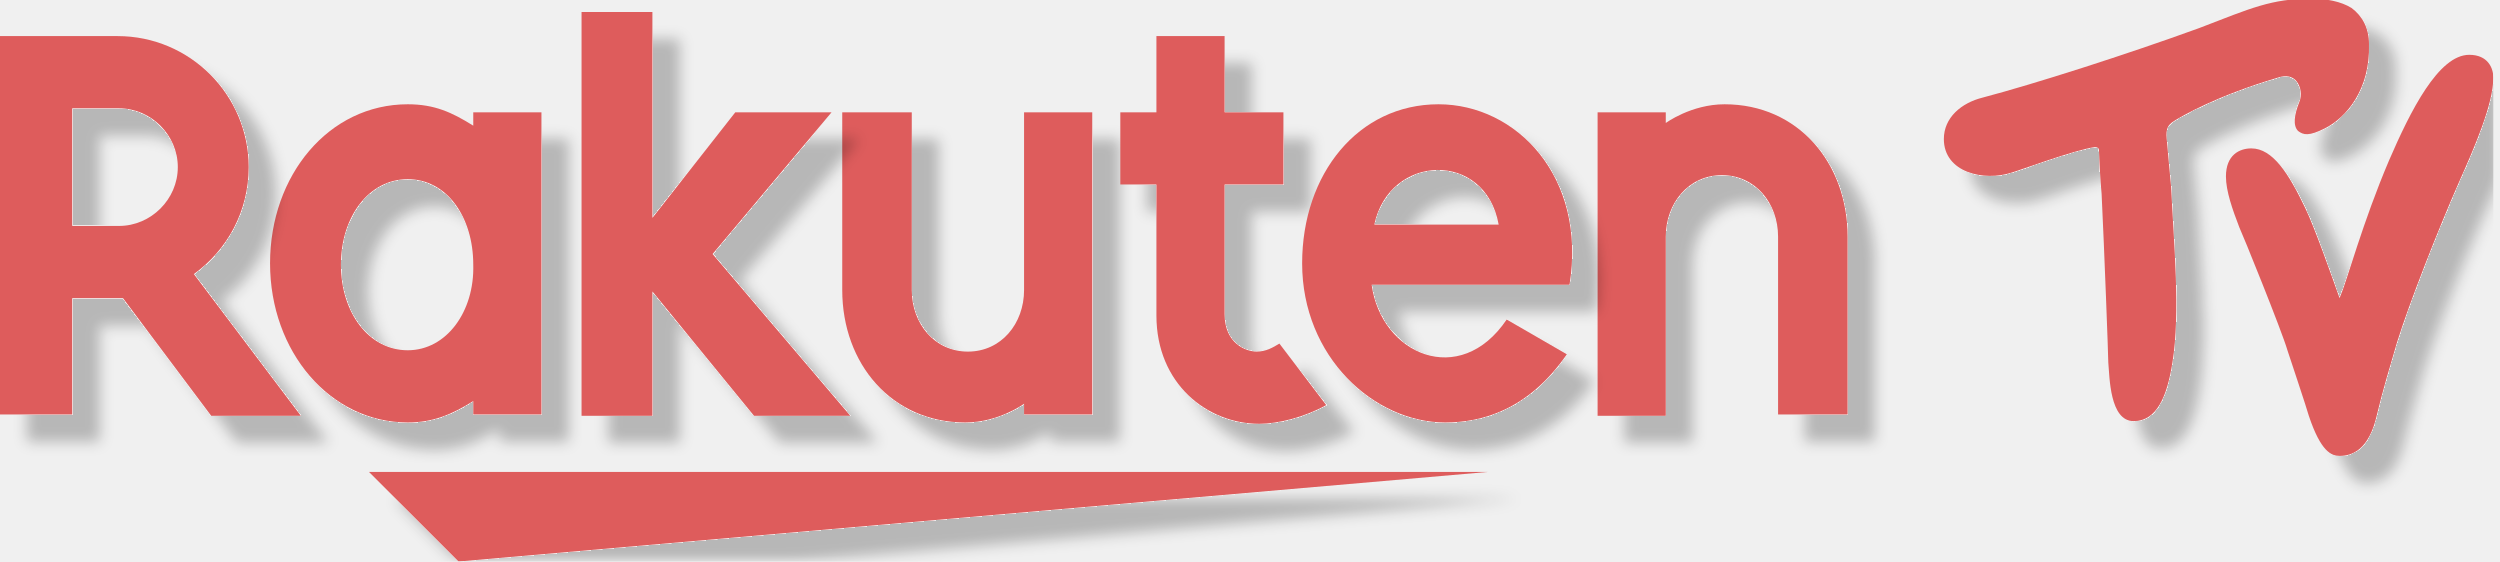
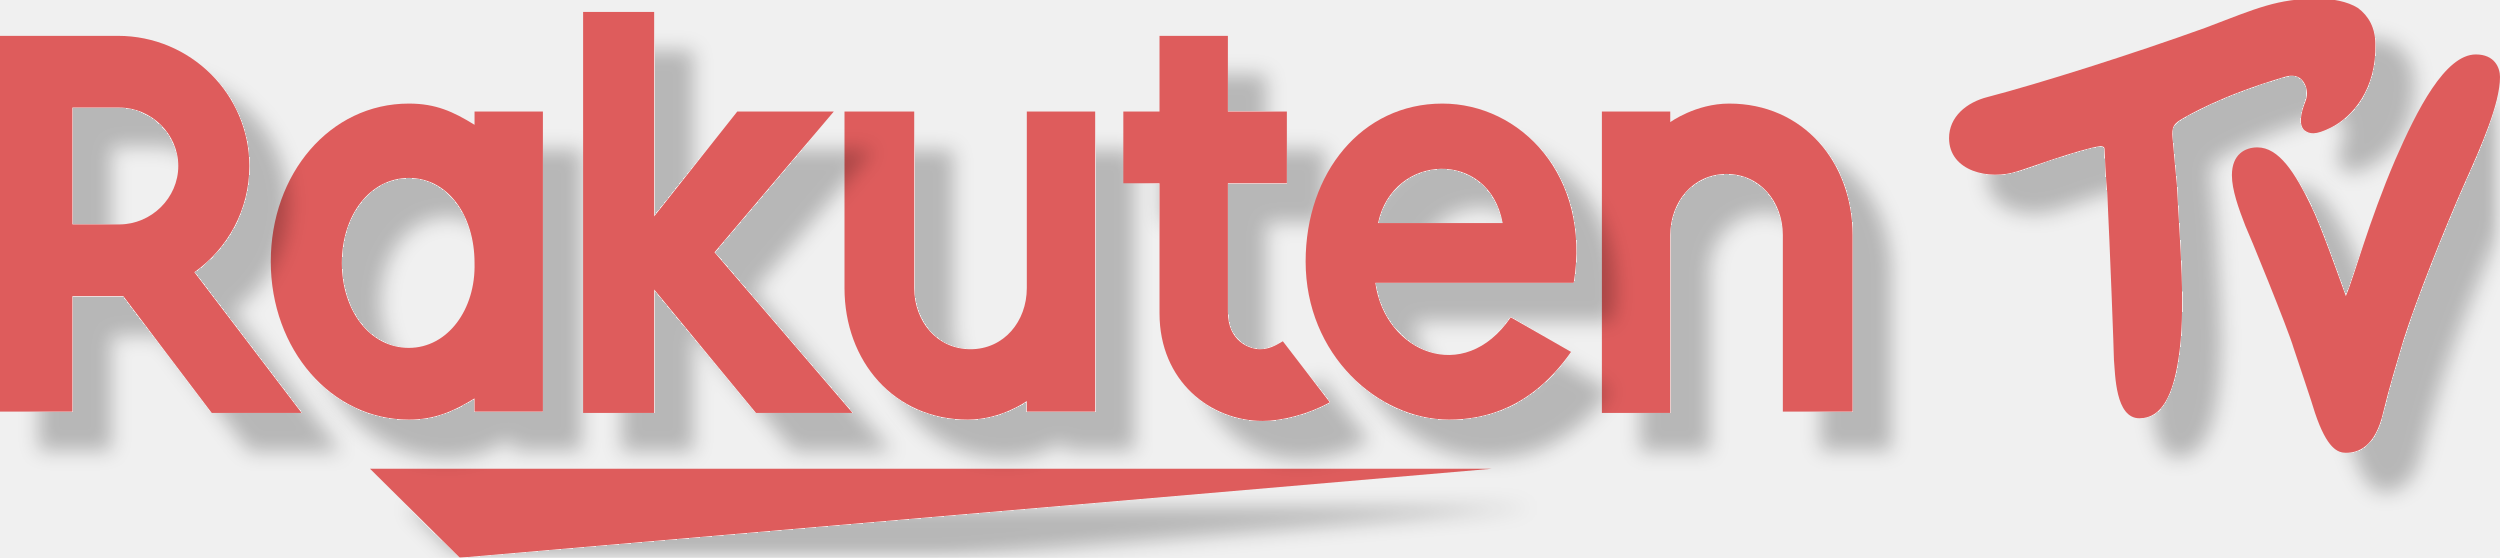
- <svg xmlns="http://www.w3.org/2000/svg" width="187" height="42" viewBox="0 0 187 42" fill="none">
+ <svg xmlns="http://www.w3.org/2000/svg" width="130" height="29" viewBox="0 0 130 29" fill="none">
  <g clip-path="url(#clip0_1_57)">
    <g filter="url(#filter0_d_1_57)">
-       <path d="M111.3 35.3H27.6L34.3 42L111.3 35.3Z" fill="#DE5C5C" />
+       <path d="M77.582 24.374H19.239L23.909 29L77.582 24.374Z" fill="#DE5C5C" />
    </g>
    <g filter="url(#filter1_d_1_57)">
-       <path d="M35.4 8.4V9.4C33.8 8.4 32.5 7.8 30.5 7.8C24.6 7.8 20.2 13.1 20.2 19.7C20.2 26.3 24.7 31.6 30.5 31.6C32.4 31.6 33.8 31 35.4 30V31H40.5V8.4H35.4ZM30.5 26.2C27.6 26.2 25.5 23.4 25.5 19.8C25.5 16.2 27.6 13.4 30.5 13.4C33.4 13.4 35.4 16.2 35.4 19.8C35.5 23.3 33.4 26.2 30.5 26.2Z" fill="#DE5C5C" />
+       <path d="M24.676 5.8V6.49C23.56 5.8 22.654 5.386 21.26 5.386C17.148 5.386 14.08 9.045 14.08 13.602C14.08 18.16 17.217 21.819 21.26 21.819C22.584 21.819 23.56 21.405 24.676 20.714V21.405H28.231V5.8H24.676ZM21.26 18.09C19.239 18.09 17.775 16.157 17.775 13.671C17.775 11.186 19.239 9.252 21.26 9.252C23.282 9.252 24.676 11.186 24.676 13.671C24.745 16.088 23.282 18.09 21.26 18.09Z" fill="#DE5C5C" />
    </g>
    <g filter="url(#filter2_d_1_57)">
-       <path d="M76.6 8.4V21.7C76.6 24.2 74.9 26.3 72.4 26.3C69.9 26.3 68.2 24.2 68.2 21.7V8.4H63V21.7C63 27.2 66.7 31.6 72.2 31.6C74.7 31.6 76.6 30.2 76.6 30.2V31H81.7V8.4H76.6Z" fill="#DE5C5C" />
+       <path d="M53.394 5.8V14.983C53.394 16.709 52.209 18.16 50.467 18.16C48.724 18.16 47.539 16.709 47.539 14.983V5.8H43.914V14.983C43.914 18.781 46.493 21.819 50.327 21.819C52.07 21.819 53.394 20.852 53.394 20.852V21.405H56.949V5.8H53.394Z" fill="#DE5C5C" />
    </g>
    <g filter="url(#filter3_d_1_57)">
-       <path d="M124.6 31.1V17.7C124.6 15.2 126.3 13.1 128.8 13.1C131.3 13.1 133 15.2 133 17.7V31H138.2V17.7C138.2 12.2 134.5 7.8 129 7.8C126.5 7.8 124.6 9.2 124.6 9.2V8.4H119.5V31.1H124.6Z" fill="#DE5C5C" />
+       <path d="M86.853 21.474V12.221C86.853 10.495 88.037 9.045 89.78 9.045C91.523 9.045 92.708 10.495 92.708 12.221V21.405H96.332V12.221C96.332 8.424 93.753 5.386 89.92 5.386C88.177 5.386 86.853 6.352 86.853 6.352V5.8H83.298V21.474H86.853Z" fill="#DE5C5C" />
    </g>
    <g filter="url(#filter4_d_1_57)">
-       <path d="M5.4 31.1V22.3H9.2L15.8 31.1H22.5L14.5 20.5C17 18.7 18.6 15.8 18.6 12.5C18.6 7.1 14.2 2.7 8.8 2.7H0V31H5.4V31.1ZM5.4 8.1H8.9C11.3 8.1 13.3 10.1 13.3 12.5C13.3 14.9 11.3 16.9 8.9 16.9H5.4V8.1Z" fill="#DE5C5C" />
+       <path d="M3.764 21.474V15.398H6.413L11.013 21.474H15.684L10.107 14.155C11.85 12.912 12.965 10.909 12.965 8.631C12.965 4.902 9.898 1.864 6.134 1.864H0V21.405H3.764V21.474ZM3.764 5.593H6.204C7.877 5.593 9.271 6.974 9.271 8.631C9.271 10.288 7.877 11.669 6.204 11.669H3.764V5.593Z" fill="#DE5C5C" />
    </g>
    <g filter="url(#filter5_d_1_57)">
-       <path d="M95.7 25.7C95.2 26 94.7 26.3 94 26.3C93.2 26.3 91.6 25.7 91.6 23.5V13.8H96V8.4H91.6V2.7H86.5V8.4H83.8V13.8H86.5V23.6C86.5 28.7 90.3 31.7 94.2 31.7C95.6 31.7 97.6 31.2 99.2 30.3L95.7 25.7Z" fill="#DE5C5C" />
+       <path d="M66.708 17.745C66.359 17.952 66.011 18.16 65.523 18.16C64.965 18.16 63.85 17.745 63.85 16.226V9.529H66.917V5.8H63.85V1.864H60.295V5.8H58.413V9.529H60.295V16.295C60.295 19.817 62.944 21.888 65.662 21.888C66.638 21.888 68.032 21.543 69.147 20.921L66.708 17.745Z" fill="#DE5C5C" />
    </g>
    <g filter="url(#filter6_d_1_57)">
-       <path d="M53.3 19L62.2 8.4H55L48.8 16.3V0.9H43.5V31.1H48.8V21.8L56.4 31.1H63.6L53.3 19Z" fill="#DE5C5C" />
+       <path d="M37.153 13.119L43.357 5.8H38.338L34.016 11.255V0.621H30.322V21.474H34.016V15.052L39.314 21.474H44.332L37.153 13.119Z" fill="#DE5C5C" />
    </g>
    <g filter="url(#filter7_d_1_57)">
-       <path d="M107.6 7.8C101.6 7.8 97.4 13 97.4 19.7C97.4 26.7 102.8 31.6 108.1 31.6C110.8 31.6 114.3 30.7 117.2 26.5L112.7 23.9C109.2 29.1 103.3 26.5 102.6 21.3H117.4C118.7 13.2 113.4 7.8 107.6 7.8ZM112.1 16.8H102.8C103.9 11.5 111.1 11.2 112.1 16.8Z" fill="#DE5C5C" />
+       <path d="M75.003 5.386C70.82 5.386 67.893 8.976 67.893 13.602C67.893 18.436 71.657 21.819 75.351 21.819C77.233 21.819 79.673 21.198 81.694 18.298L78.558 16.502C76.118 20.093 72.005 18.298 71.517 14.707H81.834C82.74 9.114 79.046 5.386 75.003 5.386ZM78.139 11.6H71.657C72.424 7.94 77.442 7.733 78.139 11.6Z" fill="#DE5C5C" />
    </g>
    <g filter="url(#filter8_d_1_57)">
-       <path d="M162.1 10.7C162 9.8 162 9.4 162.7 9C163.2 8.7 165.7 7.2 170.4 5.8C171 5.6 171.5 5.7 171.8 6.1C172.1 6.5 172.2 7.1 172 7.6C171.6 8.6 171.5 9.4 171.9 9.8C172.3 10.1 172.7 10.2 173.9 9.6C175.5 8.8 177.3 6.7 177.2 3.3C177.2 2.1 176.7 1.2 175.9 0.6C175.1 0.1 174 -0.1 172.9 -0.1C169.9 -0.1 168.4 0.6 164.5 2.1C159 4.1 152.1 6.3 148.3 7.3C146.7 7.7 145.4 8.8 145.4 10.4C145.4 12.9 148.4 13.6 150.5 12.9C150.9 12.8 155.2 11.2 156.7 11C156.9 11 157 11.1 157 11.2C157 11.4 157.1 13.6 157.2 14.5C157.4 18.6 157.7 26.6 157.7 27.1C157.8 28.2 157.8 31.5 159.6 31.5C161.3 31.5 162.1 29.7 162.5 27.1C163.1 23.4 162.6 18.2 162.4 14C162.3 13 162.1 10.7 162.1 10.7Z" fill="#DE5C5C" />
+       <path d="M112.992 7.388C112.922 6.767 112.922 6.49 113.41 6.214C113.759 6.007 115.501 4.971 118.777 4.005C119.196 3.867 119.544 3.936 119.753 4.212C119.962 4.488 120.032 4.902 119.893 5.248C119.614 5.938 119.544 6.49 119.823 6.767C120.102 6.974 120.381 7.043 121.217 6.629C122.332 6.076 123.587 4.626 123.517 2.279C123.517 1.45 123.169 0.829 122.611 0.414C122.054 0.069 121.287 -0.069 120.52 -0.069C118.429 -0.069 117.383 0.414 114.665 1.45C110.831 2.831 106.021 4.35 103.373 5.04C102.257 5.317 101.351 6.076 101.351 7.181C101.351 8.907 103.442 9.39 104.906 8.907C105.185 8.838 108.182 7.733 109.228 7.595C109.367 7.595 109.437 7.664 109.437 7.733C109.437 7.871 109.507 9.39 109.576 10.012C109.716 12.843 109.925 18.367 109.925 18.712C109.995 19.471 109.995 21.75 111.249 21.75C112.434 21.75 112.992 20.507 113.271 18.712C113.689 16.157 113.34 12.567 113.201 9.667C113.131 8.976 112.992 7.388 112.992 7.388Z" fill="#DE5C5C" />
    </g>
    <g filter="url(#filter9_d_1_57)">
-       <path d="M184.7 4.1C182.4 4.1 180.3 8.3 178.7 12C176.7 16.7 175.6 20.9 175 22.3C174.5 20.9 173.1 16.9 172.4 15.5C171.2 13 170 11.1 168.4 11.1C167.5 11.1 166.5 11.6 166.5 13.2C166.5 14.3 167 15.7 167.5 17C167.7 17.4 170.7 24.8 171.1 26.2C171.1 26.2 172.6 30.7 172.7 31.1C173.6 33.8 174.4 34.1 175 34.1C175.9 34.1 177.2 33.7 177.8 31C178.2 29.3 178.8 27.3 179.3 25.6C180.2 22.7 182.4 17.1 183.9 13.7C185.1 11 186.5 7.8 186.5 5.8C186.5 5.1 186.1 4.1 184.7 4.1Z" fill="#DE5C5C" />
+       <path d="M128.745 2.831C127.142 2.831 125.678 5.731 124.563 8.286C123.169 11.531 122.402 14.431 121.984 15.398C121.635 14.431 120.66 11.669 120.172 10.702C119.335 8.976 118.499 7.664 117.383 7.664C116.756 7.664 116.059 8.01 116.059 9.114C116.059 9.874 116.408 10.841 116.756 11.738C116.895 12.014 118.987 17.124 119.265 18.09C119.265 18.09 120.311 21.198 120.381 21.474C121.008 23.338 121.566 23.545 121.984 23.545C122.611 23.545 123.517 23.269 123.936 21.405C124.214 20.231 124.633 18.85 124.981 17.676C125.609 15.674 127.142 11.807 128.188 9.46C129.024 7.595 130 5.386 130 4.005C130 3.521 129.721 2.831 128.745 2.831Z" fill="#DE5C5C" />
    </g>
  </g>
  <defs>
-     <filter id="filter0_d_1_57" x="27.6" y="35.3" width="86.7" height="9.7" filterUnits="userSpaceOnUse" color-interpolation-filters="sRGB">
+     <filter id="filter0_d_1_57" x="19.239" y="24.374" width="61.343" height="7.626" filterUnits="userSpaceOnUse" color-interpolation-filters="sRGB">
      <feFlood flood-opacity="0" result="BackgroundImageFix" />
      <feColorMatrix in="SourceAlpha" type="matrix" values="0 0 0 0 0 0 0 0 0 0 0 0 0 0 0 0 0 0 127 0" result="hardAlpha" />
      <feOffset dx="2" dy="2" />
      <feGaussianBlur stdDeviation="0.5" />
      <feComposite in2="hardAlpha" operator="out" />
      <feColorMatrix type="matrix" values="0 0 0 0 0 0 0 0 0 0 0 0 0 0 0 0 0 0 0.24 0" />
      <feBlend mode="normal" in2="BackgroundImageFix" result="effect1_dropShadow_1_57" />
      <feBlend mode="normal" in="SourceGraphic" in2="effect1_dropShadow_1_57" result="shape" />
    </filter>
-     <filter id="filter1_d_1_57" x="20.2" y="7.8" width="23.3" height="26.8" filterUnits="userSpaceOnUse" color-interpolation-filters="sRGB">
+     <filter id="filter1_d_1_57" x="14.08" y="5.386" width="17.15" height="19.433" filterUnits="userSpaceOnUse" color-interpolation-filters="sRGB">
      <feFlood flood-opacity="0" result="BackgroundImageFix" />
      <feColorMatrix in="SourceAlpha" type="matrix" values="0 0 0 0 0 0 0 0 0 0 0 0 0 0 0 0 0 0 127 0" result="hardAlpha" />
      <feOffset dx="2" dy="2" />
      <feGaussianBlur stdDeviation="0.5" />
      <feComposite in2="hardAlpha" operator="out" />
      <feColorMatrix type="matrix" values="0 0 0 0 0 0 0 0 0 0 0 0 0 0 0 0 0 0 0.24 0" />
      <feBlend mode="normal" in2="BackgroundImageFix" result="effect1_dropShadow_1_57" />
      <feBlend mode="normal" in="SourceGraphic" in2="effect1_dropShadow_1_57" result="shape" />
    </filter>
-     <filter id="filter2_d_1_57" x="63" y="8.4" width="21.7" height="26.2" filterUnits="userSpaceOnUse" color-interpolation-filters="sRGB">
+     <filter id="filter2_d_1_57" x="43.914" y="5.8" width="16.035" height="19.019" filterUnits="userSpaceOnUse" color-interpolation-filters="sRGB">
      <feFlood flood-opacity="0" result="BackgroundImageFix" />
      <feColorMatrix in="SourceAlpha" type="matrix" values="0 0 0 0 0 0 0 0 0 0 0 0 0 0 0 0 0 0 127 0" result="hardAlpha" />
      <feOffset dx="2" dy="2" />
      <feGaussianBlur stdDeviation="0.5" />
      <feComposite in2="hardAlpha" operator="out" />
      <feColorMatrix type="matrix" values="0 0 0 0 0 0 0 0 0 0 0 0 0 0 0 0 0 0 0.24 0" />
      <feBlend mode="normal" in2="BackgroundImageFix" result="effect1_dropShadow_1_57" />
      <feBlend mode="normal" in="SourceGraphic" in2="effect1_dropShadow_1_57" result="shape" />
    </filter>
-     <filter id="filter3_d_1_57" x="119.5" y="7.8" width="21.7" height="26.3" filterUnits="userSpaceOnUse" color-interpolation-filters="sRGB">
+     <filter id="filter3_d_1_57" x="83.298" y="5.386" width="16.035" height="19.088" filterUnits="userSpaceOnUse" color-interpolation-filters="sRGB">
      <feFlood flood-opacity="0" result="BackgroundImageFix" />
      <feColorMatrix in="SourceAlpha" type="matrix" values="0 0 0 0 0 0 0 0 0 0 0 0 0 0 0 0 0 0 127 0" result="hardAlpha" />
      <feOffset dx="2" dy="2" />
      <feGaussianBlur stdDeviation="0.5" />
      <feComposite in2="hardAlpha" operator="out" />
      <feColorMatrix type="matrix" values="0 0 0 0 0 0 0 0 0 0 0 0 0 0 0 0 0 0 0.24 0" />
      <feBlend mode="normal" in2="BackgroundImageFix" result="effect1_dropShadow_1_57" />
      <feBlend mode="normal" in="SourceGraphic" in2="effect1_dropShadow_1_57" result="shape" />
    </filter>
-     <filter id="filter4_d_1_57" x="0" y="2.7" width="25.5" height="31.4" filterUnits="userSpaceOnUse" color-interpolation-filters="sRGB">
+     <filter id="filter4_d_1_57" x="0" y="1.864" width="18.684" height="22.61" filterUnits="userSpaceOnUse" color-interpolation-filters="sRGB">
      <feFlood flood-opacity="0" result="BackgroundImageFix" />
      <feColorMatrix in="SourceAlpha" type="matrix" values="0 0 0 0 0 0 0 0 0 0 0 0 0 0 0 0 0 0 127 0" result="hardAlpha" />
      <feOffset dx="2" dy="2" />
      <feGaussianBlur stdDeviation="0.5" />
      <feComposite in2="hardAlpha" operator="out" />
      <feColorMatrix type="matrix" values="0 0 0 0 0 0 0 0 0 0 0 0 0 0 0 0 0 0 0.24 0" />
      <feBlend mode="normal" in2="BackgroundImageFix" result="effect1_dropShadow_1_57" />
      <feBlend mode="normal" in="SourceGraphic" in2="effect1_dropShadow_1_57" result="shape" />
    </filter>
-     <filter id="filter5_d_1_57" x="83.8" y="2.7" width="18.4" height="32" filterUnits="userSpaceOnUse" color-interpolation-filters="sRGB">
+     <filter id="filter5_d_1_57" x="58.413" y="1.864" width="13.735" height="23.024" filterUnits="userSpaceOnUse" color-interpolation-filters="sRGB">
      <feFlood flood-opacity="0" result="BackgroundImageFix" />
      <feColorMatrix in="SourceAlpha" type="matrix" values="0 0 0 0 0 0 0 0 0 0 0 0 0 0 0 0 0 0 127 0" result="hardAlpha" />
      <feOffset dx="2" dy="2" />
      <feGaussianBlur stdDeviation="0.5" />
      <feComposite in2="hardAlpha" operator="out" />
      <feColorMatrix type="matrix" values="0 0 0 0 0 0 0 0 0 0 0 0 0 0 0 0 0 0 0.24 0" />
      <feBlend mode="normal" in2="BackgroundImageFix" result="effect1_dropShadow_1_57" />
      <feBlend mode="normal" in="SourceGraphic" in2="effect1_dropShadow_1_57" result="shape" />
    </filter>
-     <filter id="filter6_d_1_57" x="43.5" y="0.9" width="23.1" height="33.2" filterUnits="userSpaceOnUse" color-interpolation-filters="sRGB">
+     <filter id="filter6_d_1_57" x="30.322" y="0.621" width="17.011" height="23.852" filterUnits="userSpaceOnUse" color-interpolation-filters="sRGB">
      <feFlood flood-opacity="0" result="BackgroundImageFix" />
      <feColorMatrix in="SourceAlpha" type="matrix" values="0 0 0 0 0 0 0 0 0 0 0 0 0 0 0 0 0 0 127 0" result="hardAlpha" />
      <feOffset dx="2" dy="2" />
      <feGaussianBlur stdDeviation="0.5" />
      <feComposite in2="hardAlpha" operator="out" />
      <feColorMatrix type="matrix" values="0 0 0 0 0 0 0 0 0 0 0 0 0 0 0 0 0 0 0.24 0" />
      <feBlend mode="normal" in2="BackgroundImageFix" result="effect1_dropShadow_1_57" />
      <feBlend mode="normal" in="SourceGraphic" in2="effect1_dropShadow_1_57" result="shape" />
    </filter>
-     <filter id="filter7_d_1_57" x="97.4" y="7.8" width="23.198" height="26.8" filterUnits="userSpaceOnUse" color-interpolation-filters="sRGB">
+     <filter id="filter7_d_1_57" x="67.893" y="5.386" width="17.079" height="19.433" filterUnits="userSpaceOnUse" color-interpolation-filters="sRGB">
      <feFlood flood-opacity="0" result="BackgroundImageFix" />
      <feColorMatrix in="SourceAlpha" type="matrix" values="0 0 0 0 0 0 0 0 0 0 0 0 0 0 0 0 0 0 127 0" result="hardAlpha" />
      <feOffset dx="2" dy="2" />
      <feGaussianBlur stdDeviation="0.5" />
      <feComposite in2="hardAlpha" operator="out" />
      <feColorMatrix type="matrix" values="0 0 0 0 0 0 0 0 0 0 0 0 0 0 0 0 0 0 0.24 0" />
      <feBlend mode="normal" in2="BackgroundImageFix" result="effect1_dropShadow_1_57" />
      <feBlend mode="normal" in="SourceGraphic" in2="effect1_dropShadow_1_57" result="shape" />
    </filter>
-     <filter id="filter8_d_1_57" x="145.4" y="-0.1" width="34.804" height="34.6" filterUnits="userSpaceOnUse" color-interpolation-filters="sRGB">
+     <filter id="filter8_d_1_57" x="101.351" y="-0.069" width="25.169" height="24.819" filterUnits="userSpaceOnUse" color-interpolation-filters="sRGB">
      <feFlood flood-opacity="0" result="BackgroundImageFix" />
      <feColorMatrix in="SourceAlpha" type="matrix" values="0 0 0 0 0 0 0 0 0 0 0 0 0 0 0 0 0 0 127 0" result="hardAlpha" />
      <feOffset dx="2" dy="2" />
      <feGaussianBlur stdDeviation="0.5" />
      <feComposite in2="hardAlpha" operator="out" />
      <feColorMatrix type="matrix" values="0 0 0 0 0 0 0 0 0 0 0 0 0 0 0 0 0 0 0.24 0" />
      <feBlend mode="normal" in2="BackgroundImageFix" result="effect1_dropShadow_1_57" />
      <feBlend mode="normal" in="SourceGraphic" in2="effect1_dropShadow_1_57" result="shape" />
    </filter>
-     <filter id="filter9_d_1_57" x="166.5" y="4.1" width="23" height="33" filterUnits="userSpaceOnUse" color-interpolation-filters="sRGB">
+     <filter id="filter9_d_1_57" x="116.059" y="2.831" width="16.941" height="23.714" filterUnits="userSpaceOnUse" color-interpolation-filters="sRGB">
      <feFlood flood-opacity="0" result="BackgroundImageFix" />
      <feColorMatrix in="SourceAlpha" type="matrix" values="0 0 0 0 0 0 0 0 0 0 0 0 0 0 0 0 0 0 127 0" result="hardAlpha" />
      <feOffset dx="2" dy="2" />
      <feGaussianBlur stdDeviation="0.5" />
      <feComposite in2="hardAlpha" operator="out" />
      <feColorMatrix type="matrix" values="0 0 0 0 0 0 0 0 0 0 0 0 0 0 0 0 0 0 0.24 0" />
      <feBlend mode="normal" in2="BackgroundImageFix" result="effect1_dropShadow_1_57" />
      <feBlend mode="normal" in="SourceGraphic" in2="effect1_dropShadow_1_57" result="shape" />
    </filter>
    <clipPath id="clip0_1_57">
-       <rect width="186.5" height="42" fill="white" />
+       <rect width="130" height="29" fill="white" />
    </clipPath>
  </defs>
</svg>
